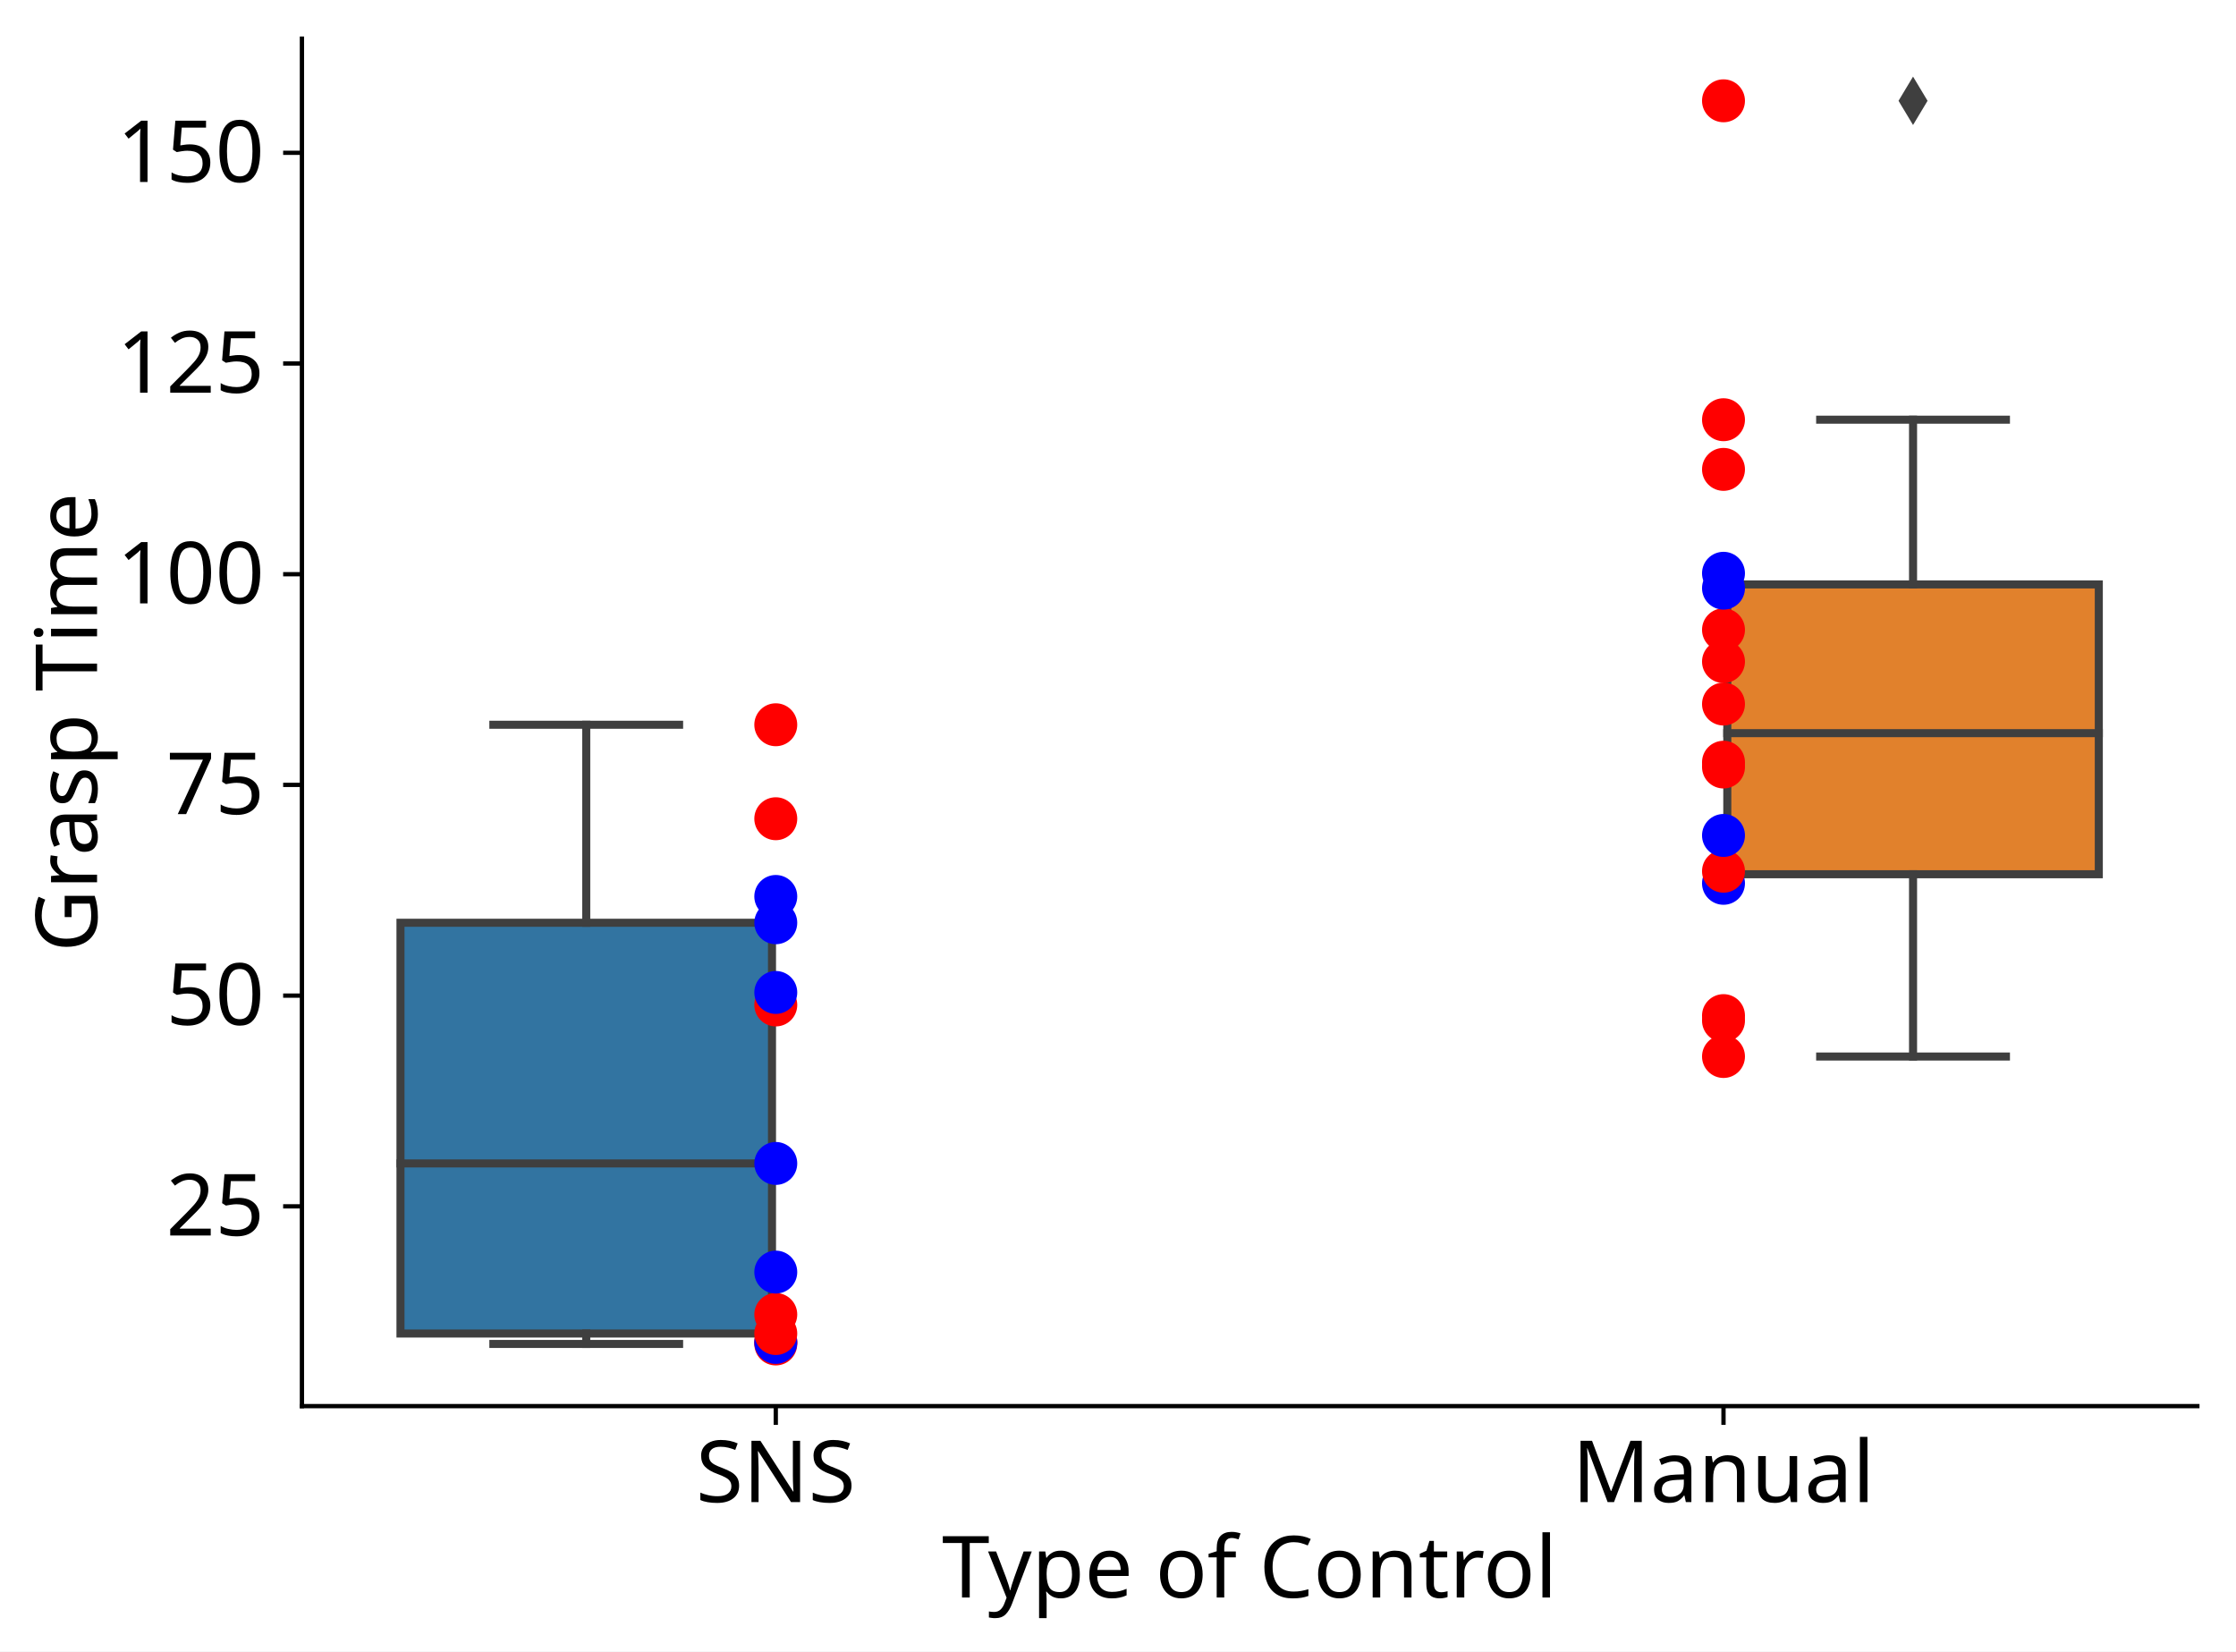
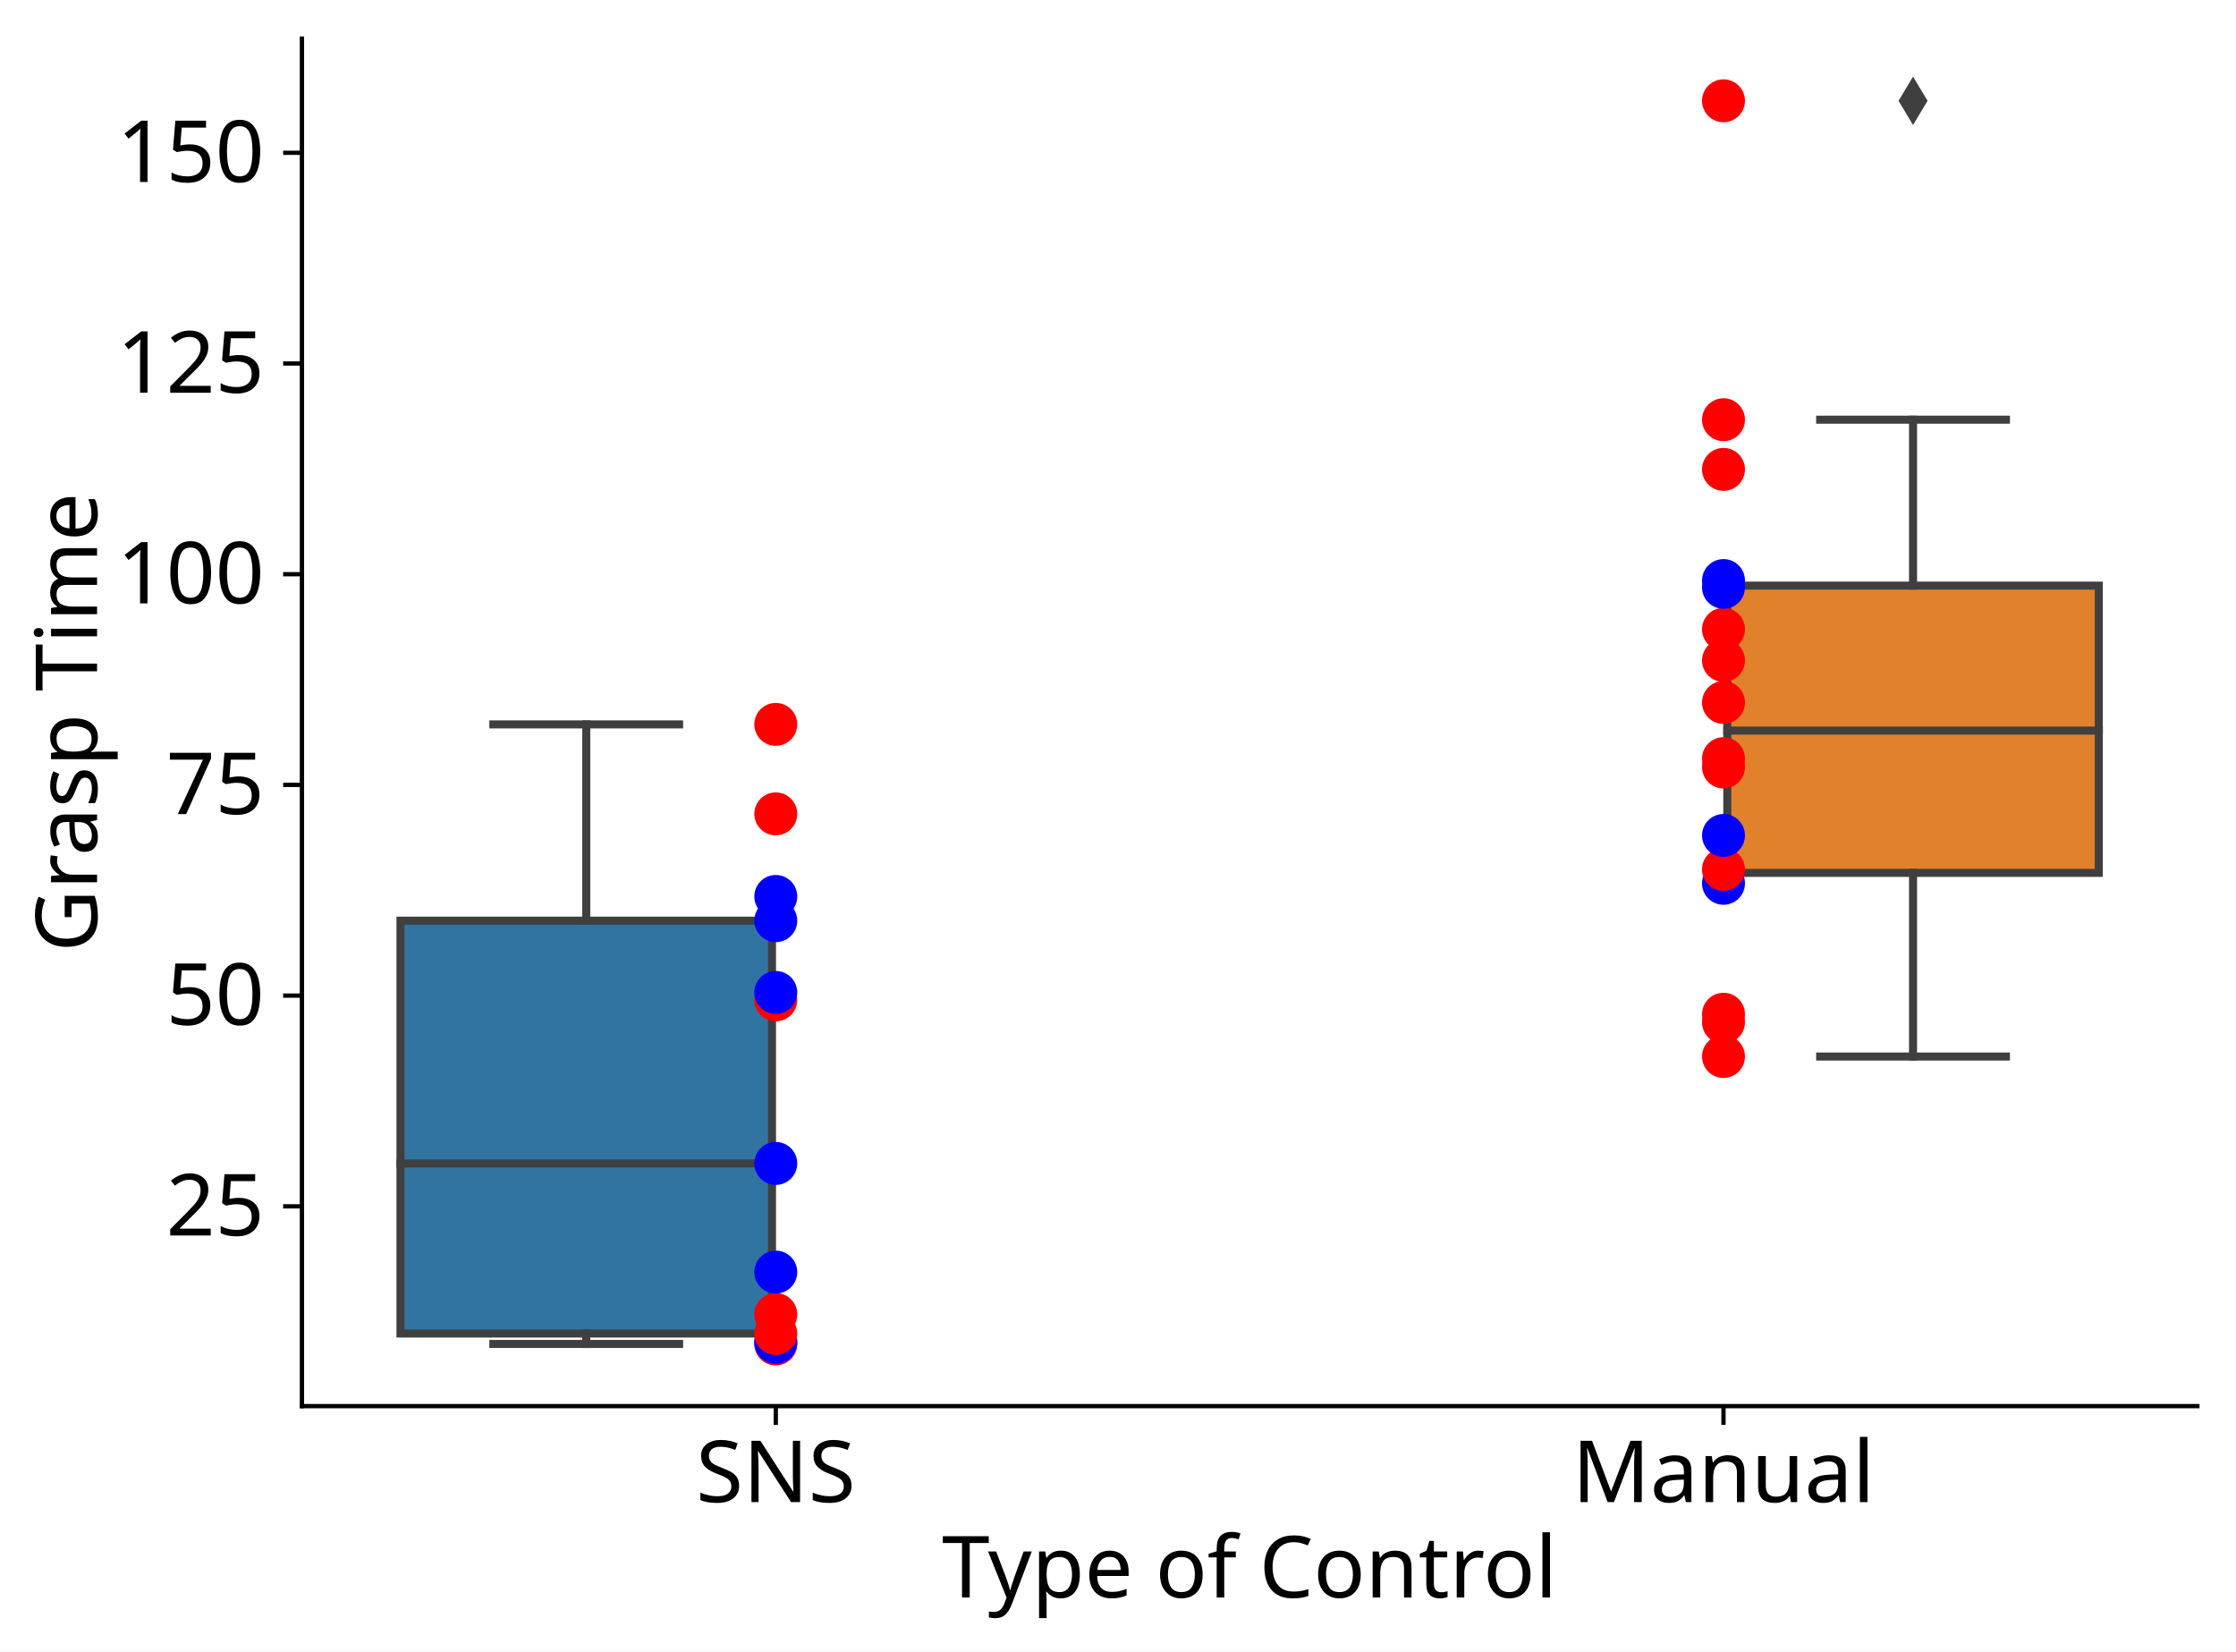
<svg xmlns="http://www.w3.org/2000/svg" xmlns:xlink="http://www.w3.org/1999/xlink" width="416.64pt" height="307.709pt" viewBox="0 0 416.64 307.709" version="1.1">
  <defs>
    <style type="text/css">*{stroke-linejoin: round; stroke-linecap: butt}</style>
  </defs>
  <g id="figure_1">
    <g id="patch_1">
      <path d="M 0 307.709  L 416.64 307.709  L 416.64 0  L 0 0  z " style="fill: #ffffff" />
    </g>
    <g id="axes_1">
      <g id="patch_2">
        <path d="M 56.258 261.999  L 409.44 261.999  L 409.44 7.2  L 56.258 7.2  z " style="fill: #ffffff" />
      </g>
      <g id="patch_3">
-         <path d="M 74.623 248.472  L 143.847 248.472  L 143.847 171.937  L 74.623 171.937  L 74.623 248.472  z " clip-path="url(#pf1b26bf09f)" style="fill: #3274a1; stroke: #3f3f3f; stroke-width: 1.5; stroke-linejoin: miter" />
+         <path d="M 74.623 248.472  L 143.847 248.472  L 143.847 171.546  L 74.623 171.546  L 74.623 248.472  z " clip-path="url(#pc19534d458)" style="fill: #3274a1; stroke: #3f3f3f; stroke-width: 1.5; stroke-linejoin: miter" />
      </g>
      <g id="patch_4">
-         <path d="M 321.851 162.895  L 391.075 162.895  L 391.075 108.894  L 321.851 108.894  L 321.851 162.895  z " clip-path="url(#pf1b26bf09f)" style="fill: #e1812c; stroke: #3f3f3f; stroke-width: 1.5; stroke-linejoin: miter" />
+         <path d="M 321.851 162.64  L 391.075 162.64  L 391.075 109.119  L 321.851 109.119  L 321.851 162.64  z " clip-path="url(#pc19534d458)" style="fill: #e1812c; stroke: #3f3f3f; stroke-width: 1.5; stroke-linejoin: miter" />
      </g>
      <g id="patch_5">
-         <path d="M 144.553 264.03  L 144.553 264.03  L 144.553 264.03  L 144.553 264.03  z " clip-path="url(#pf1b26bf09f)" style="fill: #3274a1; stroke: #3f3f3f; stroke-width: 0.75; stroke-linejoin: miter" />
+         <path d="M 144.553 264.03  L 144.553 264.03  L 144.553 264.03  L 144.553 264.03  z " clip-path="url(#pc19534d458)" style="fill: #3274a1; stroke: #3f3f3f; stroke-width: 0.75; stroke-linejoin: miter" />
      </g>
      <g id="patch_6">
-         <path d="M 144.553 264.03  L 144.553 264.03  L 144.553 264.03  L 144.553 264.03  z " clip-path="url(#pf1b26bf09f)" style="fill: #e1812c; stroke: #3f3f3f; stroke-width: 0.75; stroke-linejoin: miter" />
+         <path d="M 144.553 264.03  L 144.553 264.03  L 144.553 264.03  L 144.553 264.03  z " clip-path="url(#pc19534d458)" style="fill: #e1812c; stroke: #3f3f3f; stroke-width: 0.75; stroke-linejoin: miter" />
      </g>
      <g id="PathCollection_1" />
      <g id="PathCollection_2" />
      <g id="matplotlib.axis_1">
        <g id="xtick_1">
          <g id="line2d_1">
            <defs>
-               <path id="m0292d717f6" d="M 0 0  L 0 3.5  " style="stroke: #000000; stroke-width: 0.8" />
+               <path id="m7f64d0c010" d="M 0 0  L 0 3.5  " style="stroke: #000000; stroke-width: 0.8" />
            </defs>
            <g>
-               <use xlink:href="#m0292d717f6" x="144.553" y="261.999" style="stroke: #000000; stroke-width: 0.8" />
+               <use xlink:href="#m7f64d0c010" x="144.553" y="261.999" style="stroke: #000000; stroke-width: 0.8" />
            </g>
          </g>
          <g id="text_1">
            <text style="font: 16px 'Calibri'; text-anchor: middle" x="144.553" y="279.882" transform="rotate(-0 144.5531 279.8816)">SNS</text>
          </g>
        </g>
        <g id="xtick_2">
          <g id="line2d_2">
            <g>
-               <use xlink:href="#m0292d717f6" x="321.144" y="261.999" style="stroke: #000000; stroke-width: 0.8" />
+               <use xlink:href="#m7f64d0c010" x="321.144" y="261.999" style="stroke: #000000; stroke-width: 0.8" />
            </g>
          </g>
          <g id="text_2">
            <text style="font: 16px 'Calibri'; text-anchor: middle" x="321.144" y="279.882" transform="rotate(-0 321.1444 279.8816)">Manual</text>
          </g>
        </g>
        <g id="text_3">
          <text style="font: 16px 'Calibri'; text-anchor: middle" x="232.849" y="297.664" transform="rotate(-0 232.8488 297.6641)">Type of Control</text>
        </g>
      </g>
      <g id="matplotlib.axis_2">
        <g id="ytick_1">
          <g id="line2d_3">
            <defs>
-               <path id="m4cb761d1fa" d="M 0 0  L -3.5 0  " style="stroke: #000000; stroke-width: 0.8" />
+               <path id="med145cfb24" d="M 0 0  L -3.5 0  " style="stroke: #000000; stroke-width: 0.8" />
            </defs>
            <g>
-               <use xlink:href="#m4cb761d1fa" x="56.258" y="224.77" style="stroke: #000000; stroke-width: 0.8" />
+               <use xlink:href="#med145cfb24" x="56.258" y="224.77" style="stroke: #000000; stroke-width: 0.8" />
            </g>
          </g>
          <g id="text_4">
            <text style="font: 16px 'Calibri'; text-anchor: end" x="49.258" y="230.211" transform="rotate(-0 49.2575 230.2108)">25</text>
          </g>
        </g>
        <g id="ytick_2">
          <g id="line2d_4">
            <g>
-               <use xlink:href="#m4cb761d1fa" x="56.258" y="185.51" style="stroke: #000000; stroke-width: 0.8" />
+               <use xlink:href="#med145cfb24" x="56.258" y="185.51" style="stroke: #000000; stroke-width: 0.8" />
            </g>
          </g>
          <g id="text_5">
            <text style="font: 16px 'Calibri'; text-anchor: end" x="49.258" y="190.951" transform="rotate(-0 49.2575 190.9508)">50</text>
          </g>
        </g>
        <g id="ytick_3">
          <g id="line2d_5">
            <g>
-               <use xlink:href="#m4cb761d1fa" x="56.258" y="146.25" style="stroke: #000000; stroke-width: 0.8" />
+               <use xlink:href="#med145cfb24" x="56.258" y="146.25" style="stroke: #000000; stroke-width: 0.8" />
            </g>
          </g>
          <g id="text_6">
            <text style="font: 16px 'Calibri'; text-anchor: end" x="49.258" y="151.691" transform="rotate(-0 49.2575 151.6908)">75</text>
          </g>
        </g>
        <g id="ytick_4">
          <g id="line2d_6">
            <g>
-               <use xlink:href="#m4cb761d1fa" x="56.258" y="106.99" style="stroke: #000000; stroke-width: 0.8" />
+               <use xlink:href="#med145cfb24" x="56.258" y="106.99" style="stroke: #000000; stroke-width: 0.8" />
            </g>
          </g>
          <g id="text_7">
            <text style="font: 16px 'Calibri'; text-anchor: end" x="49.258" y="112.431" transform="rotate(-0 49.2575 112.4308)">100</text>
          </g>
        </g>
        <g id="ytick_5">
          <g id="line2d_7">
            <g>
-               <use xlink:href="#m4cb761d1fa" x="56.258" y="67.73" style="stroke: #000000; stroke-width: 0.8" />
+               <use xlink:href="#med145cfb24" x="56.258" y="67.73" style="stroke: #000000; stroke-width: 0.8" />
            </g>
          </g>
          <g id="text_8">
            <text style="font: 16px 'Calibri'; text-anchor: end" x="49.258" y="73.171" transform="rotate(-0 49.2575 73.17081)">125</text>
          </g>
        </g>
        <g id="ytick_6">
          <g id="line2d_8">
            <g>
-               <use xlink:href="#m4cb761d1fa" x="56.258" y="28.47" style="stroke: #000000; stroke-width: 0.8" />
+               <use xlink:href="#med145cfb24" x="56.258" y="28.47" style="stroke: #000000; stroke-width: 0.8" />
            </g>
          </g>
          <g id="text_9">
            <text style="font: 16px 'Calibri'; text-anchor: end" x="49.258" y="33.911" transform="rotate(-0 49.2575 33.91082)">150</text>
          </g>
        </g>
        <g id="text_10">
          <text style="font: 16px 'Calibri'; text-anchor: middle" x="18.082" y="134.6" transform="rotate(-90 18.0825 134.5995)">Grasp Time</text>
        </g>
      </g>
      <g id="line2d_9">
-         <path d="M 109.235 248.472  L 109.235 250.417  " clip-path="url(#pf1b26bf09f)" style="fill: none; stroke: #3f3f3f; stroke-width: 1.5; stroke-linecap: square" />
+         <path d="M 109.235 248.472  L 109.235 250.417  " clip-path="url(#pc19534d458)" style="fill: none; stroke: #3f3f3f; stroke-width: 1.5; stroke-linecap: square" />
      </g>
      <g id="line2d_10">
-         <path d="M 109.235 171.937  L 109.235 135.042  " clip-path="url(#pf1b26bf09f)" style="fill: none; stroke: #3f3f3f; stroke-width: 1.5; stroke-linecap: square" />
+         <path d="M 109.235 171.546  L 109.235 134.972  " clip-path="url(#pc19534d458)" style="fill: none; stroke: #3f3f3f; stroke-width: 1.5; stroke-linecap: square" />
      </g>
      <g id="line2d_11">
-         <path d="M 91.929 250.417  L 126.541 250.417  " clip-path="url(#pf1b26bf09f)" style="fill: none; stroke: #3f3f3f; stroke-width: 1.5; stroke-linecap: square" />
+         <path d="M 91.929 250.417  L 126.541 250.417  " clip-path="url(#pc19534d458)" style="fill: none; stroke: #3f3f3f; stroke-width: 1.5; stroke-linecap: square" />
      </g>
      <g id="line2d_12">
-         <path d="M 91.929 135.042  L 126.541 135.042  " clip-path="url(#pf1b26bf09f)" style="fill: none; stroke: #3f3f3f; stroke-width: 1.5; stroke-linecap: square" />
+         <path d="M 91.929 134.972  L 126.541 134.972  " clip-path="url(#pc19534d458)" style="fill: none; stroke: #3f3f3f; stroke-width: 1.5; stroke-linecap: square" />
      </g>
      <g id="line2d_13" />
      <g id="line2d_14">
-         <path d="M 356.463 162.895  L 356.463 196.857  " clip-path="url(#pf1b26bf09f)" style="fill: none; stroke: #3f3f3f; stroke-width: 1.5; stroke-linecap: square" />
+         <path d="M 356.463 162.64  L 356.463 196.857  " clip-path="url(#pc19534d458)" style="fill: none; stroke: #3f3f3f; stroke-width: 1.5; stroke-linecap: square" />
      </g>
      <g id="line2d_15">
-         <path d="M 356.463 108.894  L 356.463 78.204  " clip-path="url(#pf1b26bf09f)" style="fill: none; stroke: #3f3f3f; stroke-width: 1.5; stroke-linecap: square" />
+         <path d="M 356.463 109.119  L 356.463 78.204  " clip-path="url(#pc19534d458)" style="fill: none; stroke: #3f3f3f; stroke-width: 1.5; stroke-linecap: square" />
      </g>
      <g id="line2d_16">
-         <path d="M 339.157 196.857  L 373.769 196.857  " clip-path="url(#pf1b26bf09f)" style="fill: none; stroke: #3f3f3f; stroke-width: 1.5; stroke-linecap: square" />
+         <path d="M 339.157 196.857  L 373.769 196.857  " clip-path="url(#pc19534d458)" style="fill: none; stroke: #3f3f3f; stroke-width: 1.5; stroke-linecap: square" />
      </g>
      <g id="line2d_17">
-         <path d="M 339.157 78.204  L 373.769 78.204  " clip-path="url(#pf1b26bf09f)" style="fill: none; stroke: #3f3f3f; stroke-width: 1.5; stroke-linecap: square" />
+         <path d="M 339.157 78.204  L 373.769 78.204  " clip-path="url(#pc19534d458)" style="fill: none; stroke: #3f3f3f; stroke-width: 1.5; stroke-linecap: square" />
      </g>
      <g id="line2d_18">
        <defs>
-           <path id="mc6c23e0b5e" d="M 0 3.536  L 2.121 0  L 0 -3.536  L -2.121 0  z " style="stroke: #3f3f3f; stroke-linejoin: miter" />
+           <path id="md3f0cc10cf" d="M 0 3.536  L 2.121 0  L 0 -3.536  L -2.121 0  z " style="stroke: #3f3f3f; stroke-linejoin: miter" />
        </defs>
-         <g clip-path="url(#pf1b26bf09f)">
-           <use xlink:href="#mc6c23e0b5e" x="356.463" y="18.782" style="fill: #3f3f3f; stroke: #3f3f3f; stroke-linejoin: miter" />
+         <g clip-path="url(#pc19534d458)">
+           <use xlink:href="#md3f0cc10cf" x="356.463" y="18.782" style="fill: #3f3f3f; stroke: #3f3f3f; stroke-linejoin: miter" />
        </g>
      </g>
      <g id="line2d_19">
-         <path d="M 74.623 216.782  L 143.847 216.782  " clip-path="url(#pf1b26bf09f)" style="fill: none; stroke: #3f3f3f; stroke-width: 1.5; stroke-linecap: square" />
+         <path d="M 74.623 216.782  L 143.847 216.782  " clip-path="url(#pc19534d458)" style="fill: none; stroke: #3f3f3f; stroke-width: 1.5; stroke-linecap: square" />
      </g>
      <g id="line2d_20">
-         <path d="M 321.851 136.604  L 391.075 136.604  " clip-path="url(#pf1b26bf09f)" style="fill: none; stroke: #3f3f3f; stroke-width: 1.5; stroke-linecap: square" />
+         <path d="M 321.851 136.126  L 391.075 136.126  " clip-path="url(#pc19534d458)" style="fill: none; stroke: #3f3f3f; stroke-width: 1.5; stroke-linecap: square" />
      </g>
      <g id="patch_7">
        <path d="M 56.258 261.999  L 56.258 7.2  " style="fill: none; stroke: #000000; stroke-width: 0.8; stroke-linejoin: miter; stroke-linecap: square" />
      </g>
      <g id="patch_8">
        <path d="M 56.258 261.999  L 409.44 261.999  " style="fill: none; stroke: #000000; stroke-width: 0.8; stroke-linejoin: miter; stroke-linecap: square" />
      </g>
      <g id="PathCollection_3">
        <defs>
-           <path id="C0_0_49ef09cd5d" d="M 0 4  C 1.061 4 2.078 3.579 2.828 2.828  C 3.579 2.078 4 1.061 4 -0  C 4 -1.061 3.579 -2.078 2.828 -2.828  C 2.078 -3.579 1.061 -4 0 -4  C -1.061 -4 -2.078 -3.579 -2.828 -2.828  C -3.579 -2.078 -4 -1.061 -4 0  C -4 1.061 -3.579 2.078 -2.828 2.828  C -2.078 3.579 -1.061 4 0 4  z " />
+           <path id="C0_0_df0fcae64c" d="M 0 4  C 1.061 4 2.078 3.579 2.828 2.828  C 3.579 2.078 4 1.061 4 -0  C 4 -1.061 3.579 -2.078 2.828 -2.828  C 2.078 -3.579 1.061 -4 0 -4  C -1.061 -4 -2.078 -3.579 -2.828 -2.828  C -3.579 -2.078 -4 -1.061 -4 0  C -4 1.061 -3.579 2.078 -2.828 2.828  C -2.078 3.579 -1.061 4 0 4  z " />
        </defs>
-         <g clip-path="url(#pf1b26bf09f)">
-           <use xlink:href="#C0_0_49ef09cd5d" x="144.553" y="250.417" style="fill: #ff0000" />
-         </g>
-         <g clip-path="url(#pf1b26bf09f)">
-           <use xlink:href="#C0_0_49ef09cd5d" x="144.553" y="249.976" style="fill: #ff0000" />
-         </g>
-         <g clip-path="url(#pf1b26bf09f)">
-           <use xlink:href="#C0_0_49ef09cd5d" x="144.553" y="171.937" style="fill: #0000ff" />
-         </g>
-         <g clip-path="url(#pf1b26bf09f)">
-           <use xlink:href="#C0_0_49ef09cd5d" x="144.553" y="250.128" style="fill: #0000ff" />
-         </g>
-         <g clip-path="url(#pf1b26bf09f)">
-           <use xlink:href="#C0_0_49ef09cd5d" x="144.553" y="187.251" style="fill: #ff0000" />
-         </g>
-         <g clip-path="url(#pf1b26bf09f)">
-           <use xlink:href="#C0_0_49ef09cd5d" x="144.553" y="244.922" style="fill: #ff0000" />
-         </g>
-         <g clip-path="url(#pf1b26bf09f)">
-           <use xlink:href="#C0_0_49ef09cd5d" x="144.553" y="184.921" style="fill: #0000ff" />
-         </g>
-         <g clip-path="url(#pf1b26bf09f)">
-           <use xlink:href="#C0_0_49ef09cd5d" x="144.553" y="167.034" style="fill: #0000ff" />
-         </g>
-         <g clip-path="url(#pf1b26bf09f)">
-           <use xlink:href="#C0_0_49ef09cd5d" x="144.553" y="248.472" style="fill: #ff0000" />
-         </g>
-         <g clip-path="url(#pf1b26bf09f)">
-           <use xlink:href="#C0_0_49ef09cd5d" x="144.553" y="216.782" style="fill: #0000ff" />
-         </g>
-         <g clip-path="url(#pf1b26bf09f)">
-           <use xlink:href="#C0_0_49ef09cd5d" x="144.553" y="152.553" style="fill: #ff0000" />
-         </g>
-         <g clip-path="url(#pf1b26bf09f)">
-           <use xlink:href="#C0_0_49ef09cd5d" x="144.553" y="237.026" style="fill: #0000ff" />
-         </g>
-         <g clip-path="url(#pf1b26bf09f)">
-           <use xlink:href="#C0_0_49ef09cd5d" x="144.553" y="135.042" style="fill: #ff0000" />
+         <g clip-path="url(#pc19534d458)">
+           <use xlink:href="#C0_0_df0fcae64c" x="144.553" y="250.417" style="fill: #ff0000" />
+         </g>
+         <g clip-path="url(#pc19534d458)">
+           <use xlink:href="#C0_0_df0fcae64c" x="144.553" y="249.976" style="fill: #ff0000" />
+         </g>
+         <g clip-path="url(#pc19534d458)">
+           <use xlink:href="#C0_0_df0fcae64c" x="144.553" y="171.546" style="fill: #0000ff" />
+         </g>
+         <g clip-path="url(#pc19534d458)">
+           <use xlink:href="#C0_0_df0fcae64c" x="144.553" y="250.128" style="fill: #0000ff" />
+         </g>
+         <g clip-path="url(#pc19534d458)">
+           <use xlink:href="#C0_0_df0fcae64c" x="144.553" y="186.31" style="fill: #ff0000" />
+         </g>
+         <g clip-path="url(#pc19534d458)">
+           <use xlink:href="#C0_0_df0fcae64c" x="144.553" y="244.922" style="fill: #ff0000" />
+         </g>
+         <g clip-path="url(#pc19534d458)">
+           <use xlink:href="#C0_0_df0fcae64c" x="144.553" y="184.921" style="fill: #0000ff" />
+         </g>
+         <g clip-path="url(#pc19534d458)">
+           <use xlink:href="#C0_0_df0fcae64c" x="144.553" y="167.034" style="fill: #0000ff" />
+         </g>
+         <g clip-path="url(#pc19534d458)">
+           <use xlink:href="#C0_0_df0fcae64c" x="144.553" y="248.472" style="fill: #ff0000" />
+         </g>
+         <g clip-path="url(#pc19534d458)">
+           <use xlink:href="#C0_0_df0fcae64c" x="144.553" y="216.782" style="fill: #0000ff" />
+         </g>
+         <g clip-path="url(#pc19534d458)">
+           <use xlink:href="#C0_0_df0fcae64c" x="144.553" y="151.649" style="fill: #ff0000" />
+         </g>
+         <g clip-path="url(#pc19534d458)">
+           <use xlink:href="#C0_0_df0fcae64c" x="144.553" y="237.026" style="fill: #0000ff" />
+         </g>
+         <g clip-path="url(#pc19534d458)">
+           <use xlink:href="#C0_0_df0fcae64c" x="144.553" y="134.972" style="fill: #ff0000" />
        </g>
      </g>
      <g id="PathCollection_4">
        <defs>
-           <path id="C1_0_89be20a01f" d="M 0 4  C 1.061 4 2.078 3.579 2.828 2.828  C 3.579 2.078 4 1.061 4 -0  C 4 -1.061 3.579 -2.078 2.828 -2.828  C 2.078 -3.579 1.061 -4 0 -4  C -1.061 -4 -2.078 -3.579 -2.828 -2.828  C -3.579 -2.078 -4 -1.061 -4 0  C -4 1.061 -3.579 2.078 -2.828 2.828  C -2.078 3.579 -1.061 4 0 4  z " />
+           <path id="C1_0_3bdf8ff905" d="M 0 4  C 1.061 4 2.078 3.579 2.828 2.828  C 3.579 2.078 4 1.061 4 -0  C 4 -1.061 3.579 -2.078 2.828 -2.828  C 2.078 -3.579 1.061 -4 0 -4  C -1.061 -4 -2.078 -3.579 -2.828 -2.828  C -3.579 -2.078 -4 -1.061 -4 0  C -4 1.061 -3.579 2.078 -2.828 2.828  C -2.078 3.579 -1.061 4 0 4  z " />
        </defs>
-         <g clip-path="url(#pf1b26bf09f)">
-           <use xlink:href="#C1_0_89be20a01f" x="321.144" y="117.349" style="fill: #ff0000" />
-         </g>
-         <g clip-path="url(#pf1b26bf09f)">
-           <use xlink:href="#C1_0_89be20a01f" x="321.144" y="142.025" style="fill: #ff0000" />
-         </g>
-         <g clip-path="url(#pf1b26bf09f)">
-           <use xlink:href="#C1_0_89be20a01f" x="321.144" y="189.236" style="fill: #ff0000" />
-         </g>
-         <g clip-path="url(#pf1b26bf09f)">
-           <use xlink:href="#C1_0_89be20a01f" x="321.144" y="164.587" style="fill: #0000ff" />
-         </g>
-         <g clip-path="url(#pf1b26bf09f)">
-           <use xlink:href="#C1_0_89be20a01f" x="321.144" y="162.33" style="fill: #ff0000" />
-         </g>
-         <g clip-path="url(#pf1b26bf09f)">
-           <use xlink:href="#C1_0_89be20a01f" x="321.144" y="78.204" style="fill: #ff0000" />
-         </g>
-         <g clip-path="url(#pf1b26bf09f)">
-           <use xlink:href="#C1_0_89be20a01f" x="321.144" y="131.183" style="fill: #ff0000" />
-         </g>
-         <g clip-path="url(#pf1b26bf09f)">
-           <use xlink:href="#C1_0_89be20a01f" x="321.144" y="87.46" style="fill: #ff0000" />
-         </g>
-         <g clip-path="url(#pf1b26bf09f)">
-           <use xlink:href="#C1_0_89be20a01f" x="321.144" y="18.782" style="fill: #ff0000" />
-         </g>
-         <g clip-path="url(#pf1b26bf09f)">
-           <use xlink:href="#C1_0_89be20a01f" x="321.144" y="106.817" style="fill: #0000ff" />
-         </g>
-         <g clip-path="url(#pf1b26bf09f)">
-           <use xlink:href="#C1_0_89be20a01f" x="321.144" y="109.587" style="fill: #0000ff" />
-         </g>
-         <g clip-path="url(#pf1b26bf09f)">
-           <use xlink:href="#C1_0_89be20a01f" x="321.144" y="123.273" style="fill: #ff0000" />
-         </g>
-         <g clip-path="url(#pf1b26bf09f)">
-           <use xlink:href="#C1_0_89be20a01f" x="321.144" y="155.666" style="fill: #0000ff" />
-         </g>
-         <g clip-path="url(#pf1b26bf09f)">
-           <use xlink:href="#C1_0_89be20a01f" x="321.144" y="190.177" style="fill: #ff0000" />
-         </g>
-         <g clip-path="url(#pf1b26bf09f)">
-           <use xlink:href="#C1_0_89be20a01f" x="321.144" y="196.857" style="fill: #ff0000" />
-         </g>
-         <g clip-path="url(#pf1b26bf09f)">
-           <use xlink:href="#C1_0_89be20a01f" x="321.144" y="142.916" style="fill: #ff0000" />
+         <g clip-path="url(#pc19534d458)">
+           <use xlink:href="#C1_0_3bdf8ff905" x="321.144" y="117.26" style="fill: #ff0000" />
+         </g>
+         <g clip-path="url(#pc19534d458)">
+           <use xlink:href="#C1_0_3bdf8ff905" x="321.144" y="141.359" style="fill: #ff0000" />
+         </g>
+         <g clip-path="url(#pc19534d458)">
+           <use xlink:href="#C1_0_3bdf8ff905" x="321.144" y="188.982" style="fill: #ff0000" />
+         </g>
+         <g clip-path="url(#pc19534d458)">
+           <use xlink:href="#C1_0_3bdf8ff905" x="321.144" y="164.587" style="fill: #0000ff" />
+         </g>
+         <g clip-path="url(#pc19534d458)">
+           <use xlink:href="#C1_0_3bdf8ff905" x="321.144" y="161.991" style="fill: #ff0000" />
+         </g>
+         <g clip-path="url(#pc19534d458)">
+           <use xlink:href="#C1_0_3bdf8ff905" x="321.144" y="78.204" style="fill: #ff0000" />
+         </g>
+         <g clip-path="url(#pc19534d458)">
+           <use xlink:href="#C1_0_3bdf8ff905" x="321.144" y="130.893" style="fill: #ff0000" />
+         </g>
+         <g clip-path="url(#pc19534d458)">
+           <use xlink:href="#C1_0_3bdf8ff905" x="321.144" y="87.46" style="fill: #ff0000" />
+         </g>
+         <g clip-path="url(#pc19534d458)">
+           <use xlink:href="#C1_0_3bdf8ff905" x="321.144" y="18.782" style="fill: #ff0000" />
+         </g>
+         <g clip-path="url(#pc19534d458)">
+           <use xlink:href="#C1_0_3bdf8ff905" x="321.144" y="108.172" style="fill: #0000ff" />
+         </g>
+         <g clip-path="url(#pc19534d458)">
+           <use xlink:href="#C1_0_3bdf8ff905" x="321.144" y="109.435" style="fill: #0000ff" />
+         </g>
+         <g clip-path="url(#pc19534d458)">
+           <use xlink:href="#C1_0_3bdf8ff905" x="321.144" y="123.059" style="fill: #ff0000" />
+         </g>
+         <g clip-path="url(#pc19534d458)">
+           <use xlink:href="#C1_0_3bdf8ff905" x="321.144" y="155.666" style="fill: #0000ff" />
+         </g>
+         <g clip-path="url(#pc19534d458)">
+           <use xlink:href="#C1_0_3bdf8ff905" x="321.144" y="190.474" style="fill: #ff0000" />
+         </g>
+         <g clip-path="url(#pc19534d458)">
+           <use xlink:href="#C1_0_3bdf8ff905" x="321.144" y="196.857" style="fill: #ff0000" />
+         </g>
+         <g clip-path="url(#pc19534d458)">
+           <use xlink:href="#C1_0_3bdf8ff905" x="321.144" y="142.916" style="fill: #ff0000" />
        </g>
      </g>
    </g>
  </g>
  <defs>
-     <clipPath id="pf1b26bf09f">
+     <clipPath id="pc19534d458">
      <rect x="56.258" y="7.2" width="353.183" height="254.799" />
    </clipPath>
  </defs>
</svg>
